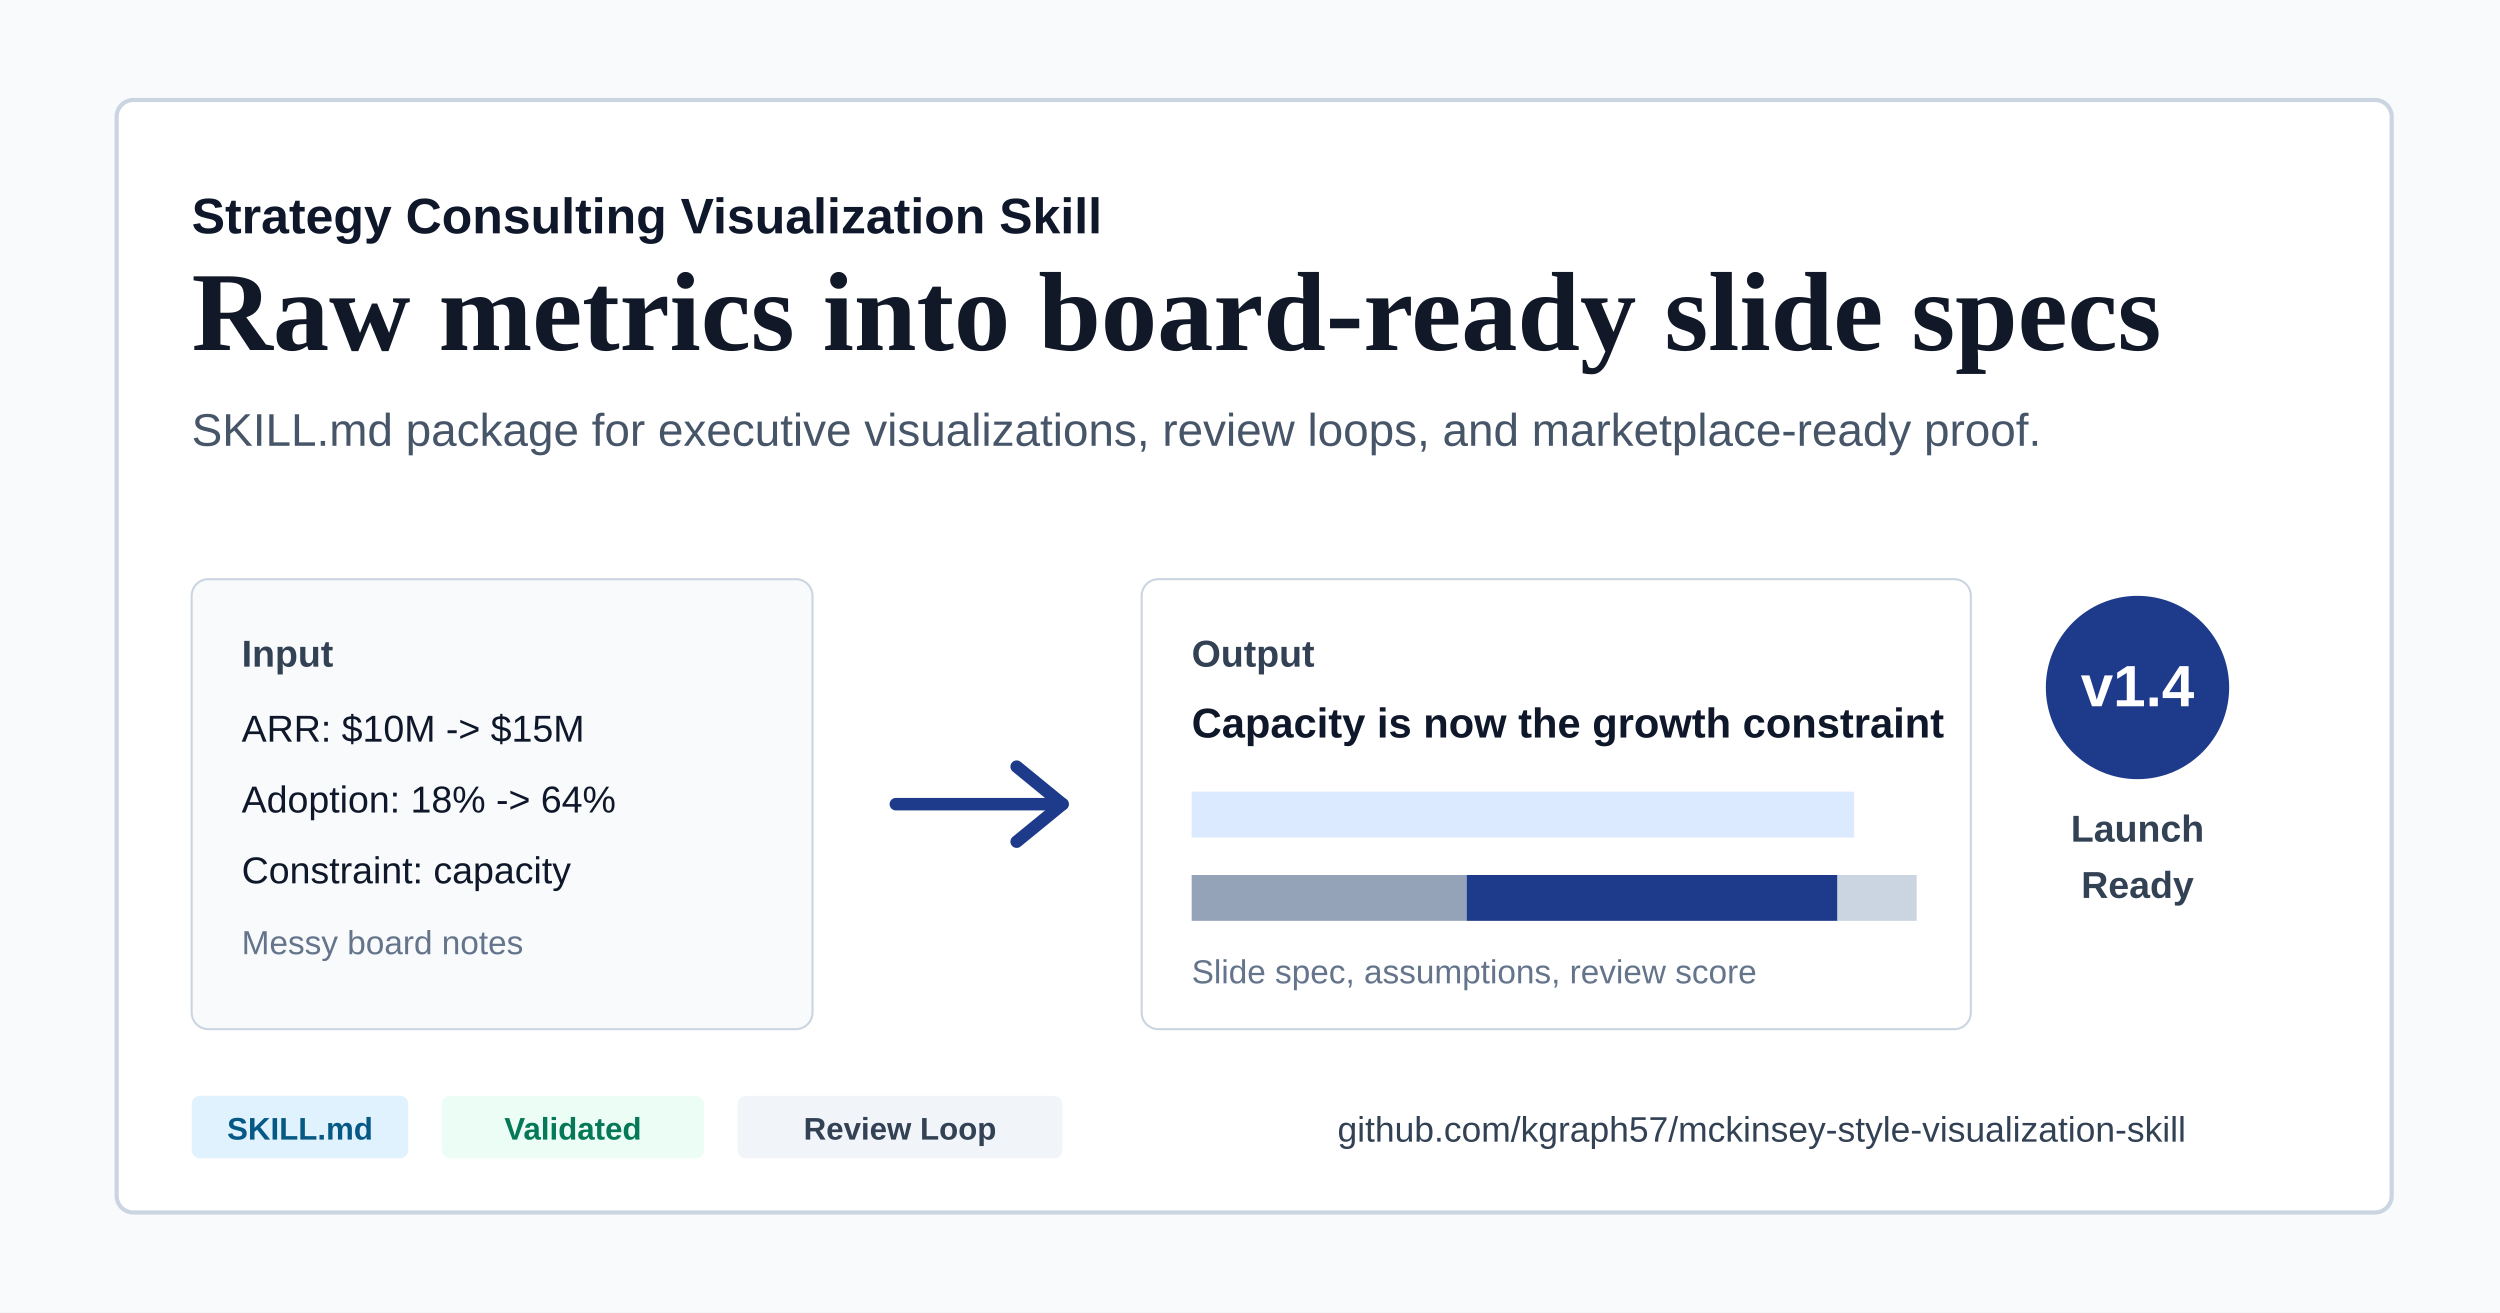
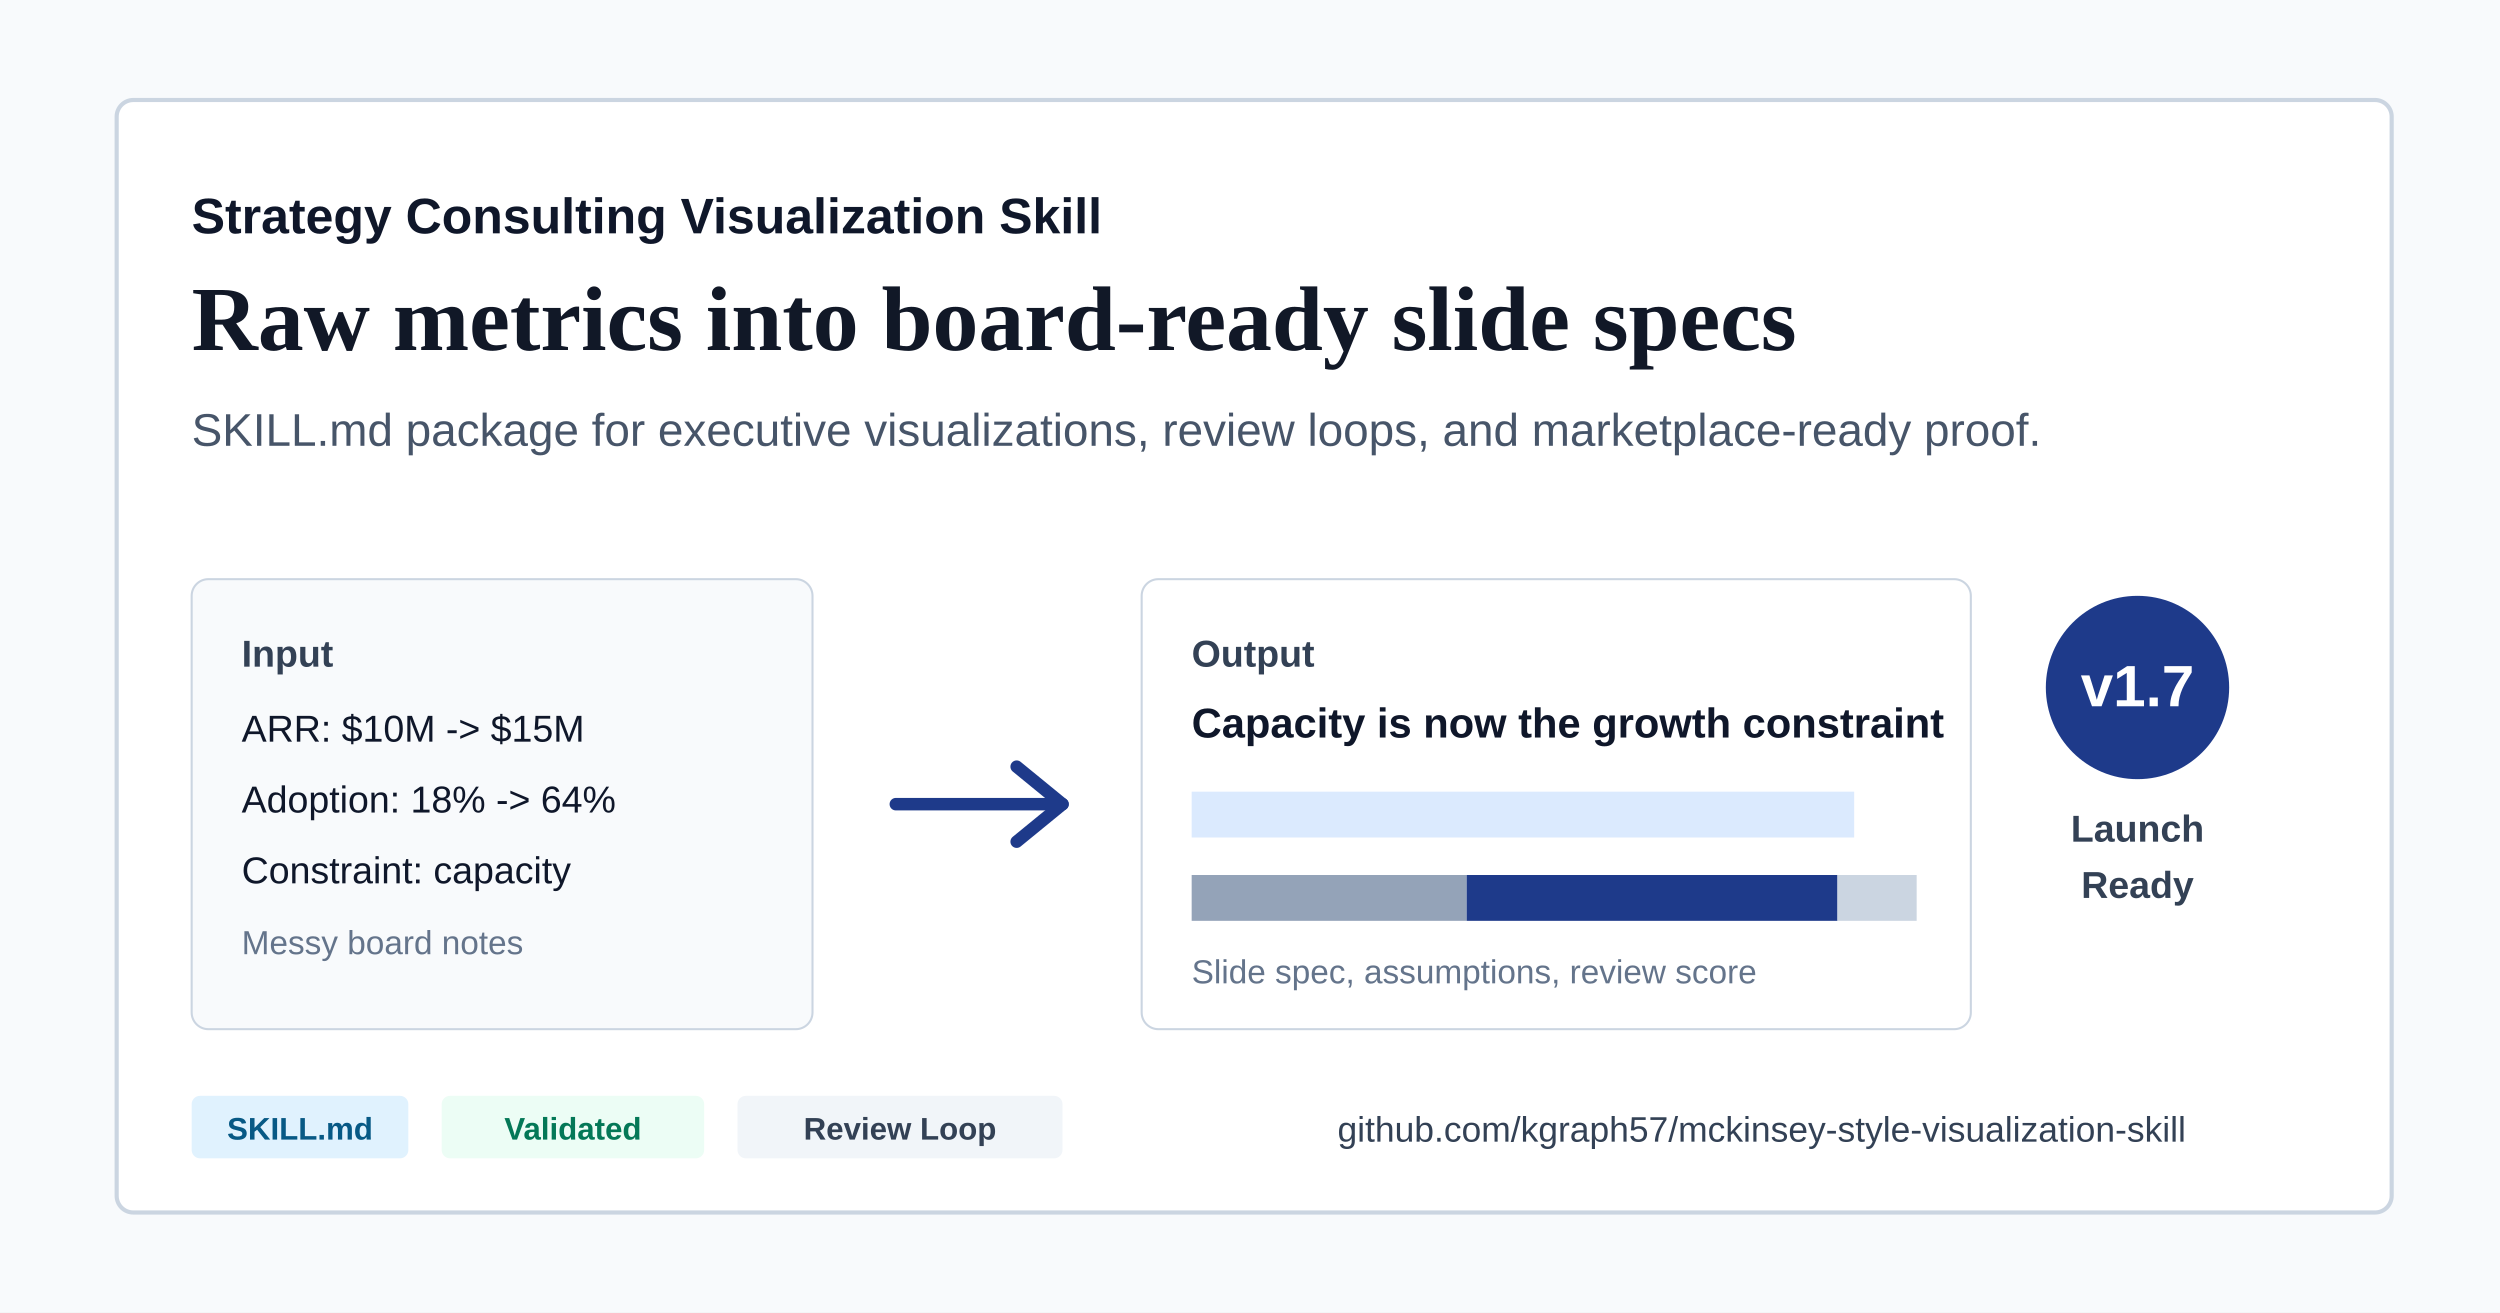
<svg xmlns="http://www.w3.org/2000/svg" width="1200" height="630" viewBox="0 0 1200 630" fill="none" role="img" aria-labelledby="title desc">
  <rect width="1200" height="630" fill="#F8FAFC" />
  <rect x="56" y="48" width="1092" height="534" rx="8" fill="#FFFFFF" stroke="#CBD5E1" stroke-width="2" />
  <text x="92" y="112" fill="#0F172A" font-family="Arial, Helvetica, sans-serif" font-size="24" font-weight="700">Strategy Consulting Visualization Skill</text>
-   <text x="92" y="168" fill="#111827" font-family="Georgia, 'Times New Roman', serif" font-size="54" font-weight="700">Raw metrics into board-ready slide specs</text>
+   <text x="92" y="168" fill="#111827" font-family="Georgia, 'Times New Roman', serif" font-size="44" font-weight="700">Raw metrics into board-ready slide specs</text>
  <text x="92" y="214" fill="#475569" font-family="Arial, Helvetica, sans-serif" font-size="22">SKILL.md package for executive visualizations, review loops, and marketplace-ready proof.</text>
  <g transform="translate(92 278)">
    <rect width="298" height="216" rx="8" fill="#F8FAFC" stroke="#CBD5E1" />
    <text x="24" y="42" fill="#334155" font-family="Arial, Helvetica, sans-serif" font-size="18" font-weight="700">Input</text>
    <text x="24" y="78" fill="#0F172A" font-family="Arial, Helvetica, sans-serif" font-size="18">ARR: $10M -&gt; $15M</text>
    <text x="24" y="112" fill="#0F172A" font-family="Arial, Helvetica, sans-serif" font-size="18">Adoption: 18% -&gt; 64%</text>
    <text x="24" y="146" fill="#0F172A" font-family="Arial, Helvetica, sans-serif" font-size="18">Constraint: capacity</text>
    <text x="24" y="180" fill="#64748B" font-family="Arial, Helvetica, sans-serif" font-size="16">Messy board notes</text>
  </g>
  <path d="M430 386H510" stroke="#1E3A8A" stroke-width="6" stroke-linecap="round" />
  <path d="M510 386L488 368M510 386L488 404" stroke="#1E3A8A" stroke-width="6" stroke-linecap="round" stroke-linejoin="round" />
  <g transform="translate(548 278)">
    <rect width="398" height="216" rx="8" fill="#FFFFFF" stroke="#CBD5E1" />
    <text x="24" y="42" fill="#334155" font-family="Arial, Helvetica, sans-serif" font-size="18" font-weight="700">Output</text>
    <text x="24" y="76" fill="#0F172A" font-family="Arial, Helvetica, sans-serif" font-size="20" font-weight="700">Capacity is now the growth constraint</text>
    <rect x="24" y="102" width="318" height="22" fill="#DBEAFE" />
    <rect x="24" y="142" width="132" height="22" fill="#94A3B8" />
    <rect x="156" y="142" width="178" height="22" fill="#1E3A8A" />
    <rect x="334" y="142" width="38" height="22" fill="#CBD5E1" />
    <text x="24" y="194" fill="#64748B" font-family="Arial, Helvetica, sans-serif" font-size="16">Slide spec, assumptions, review score</text>
  </g>
  <g transform="translate(982 286)">
    <circle cx="44" cy="44" r="44" fill="#1E3A8A" />
-     <text x="44" y="53" fill="#FFFFFF" font-family="Arial, Helvetica, sans-serif" font-size="28" font-weight="700" text-anchor="middle">v1.4</text>
+     <text x="44" y="53" fill="#FFFFFF" font-family="Arial, Helvetica, sans-serif" font-size="28" font-weight="700" text-anchor="middle">v1.7</text>
    <text x="44" y="118" fill="#334155" font-family="Arial, Helvetica, sans-serif" font-size="18" font-weight="700" text-anchor="middle">Launch</text>
    <text x="44" y="145" fill="#334155" font-family="Arial, Helvetica, sans-serif" font-size="18" font-weight="700" text-anchor="middle">Ready</text>
  </g>
  <rect x="92" y="526" width="104" height="30" rx="4" fill="#E0F2FE" />
  <text x="144" y="547" fill="#075985" font-family="Arial, Helvetica, sans-serif" font-size="15" font-weight="700" text-anchor="middle">SKILL.md</text>
  <rect x="212" y="526" width="126" height="30" rx="4" fill="#ECFDF5" />
  <text x="275" y="547" fill="#047857" font-family="Arial, Helvetica, sans-serif" font-size="15" font-weight="700" text-anchor="middle">Validated</text>
  <rect x="354" y="526" width="156" height="30" rx="4" fill="#F1F5F9" />
  <text x="432" y="547" fill="#334155" font-family="Arial, Helvetica, sans-serif" font-size="15" font-weight="700" text-anchor="middle">Review Loop</text>
  <text x="642" y="548" fill="#334155" font-family="Arial, Helvetica, sans-serif" font-size="17">github.com/kgraph57/mckinsey-style-visualization-skill</text>
</svg>
